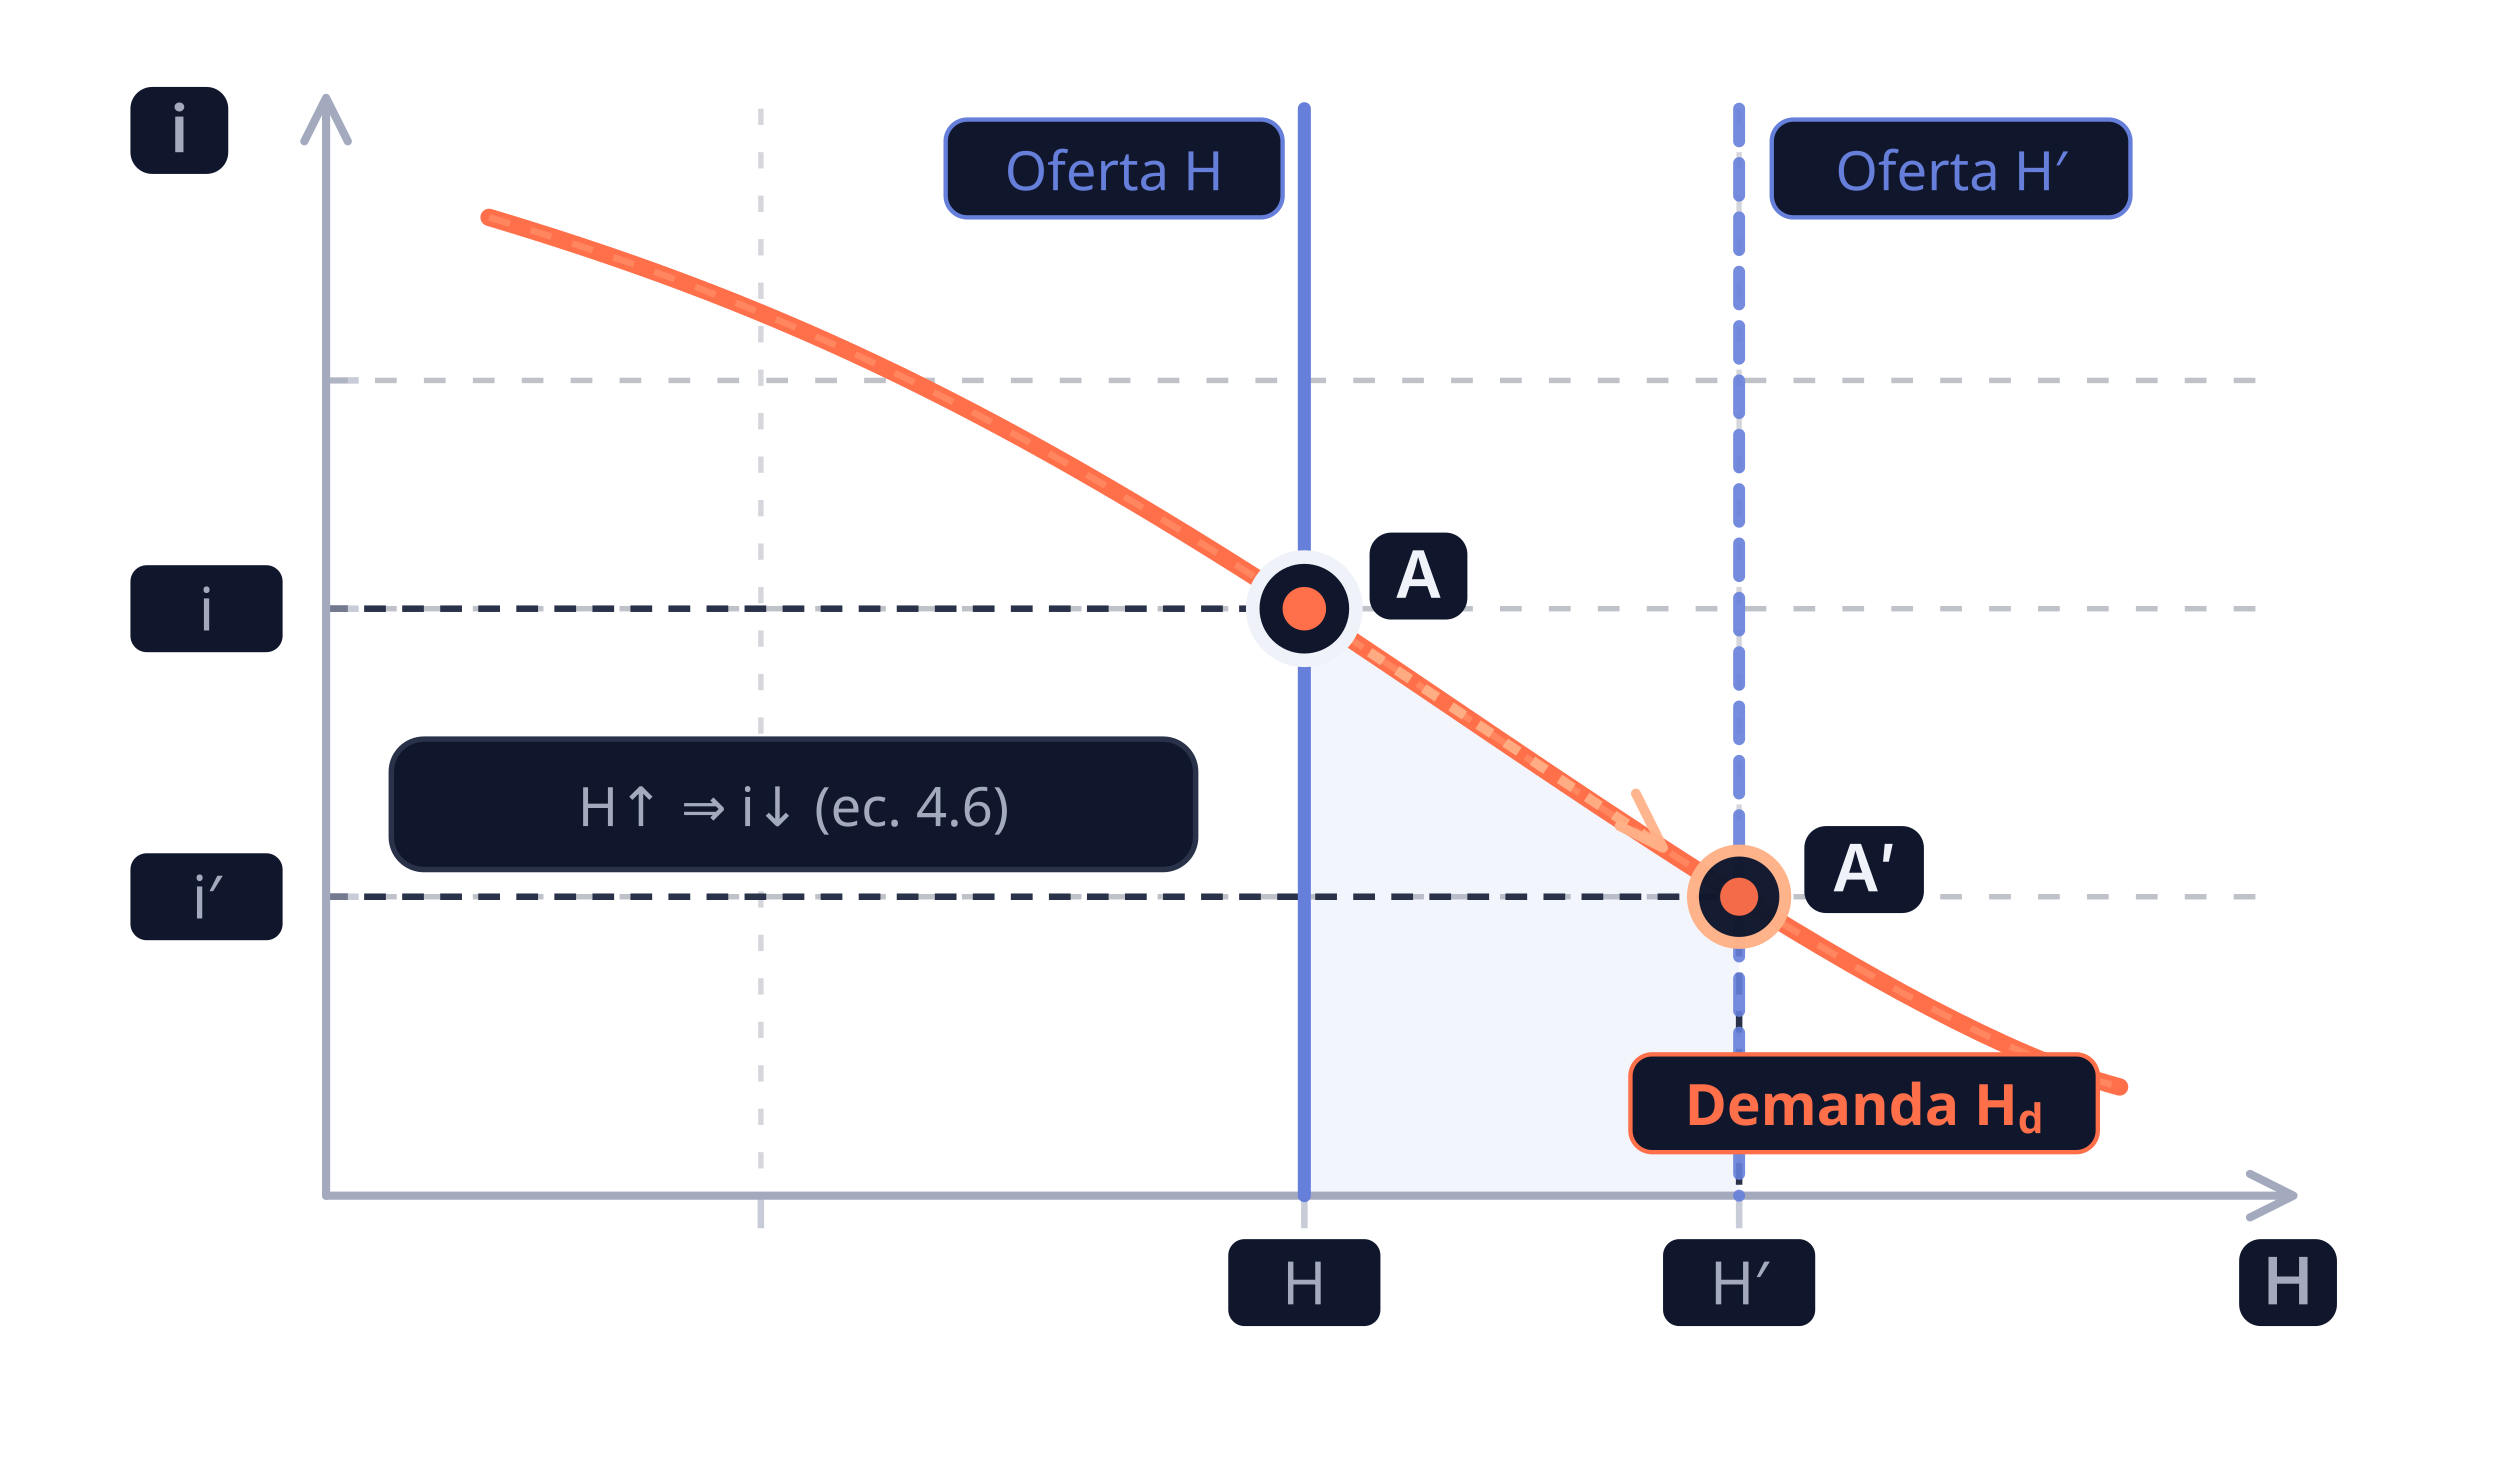
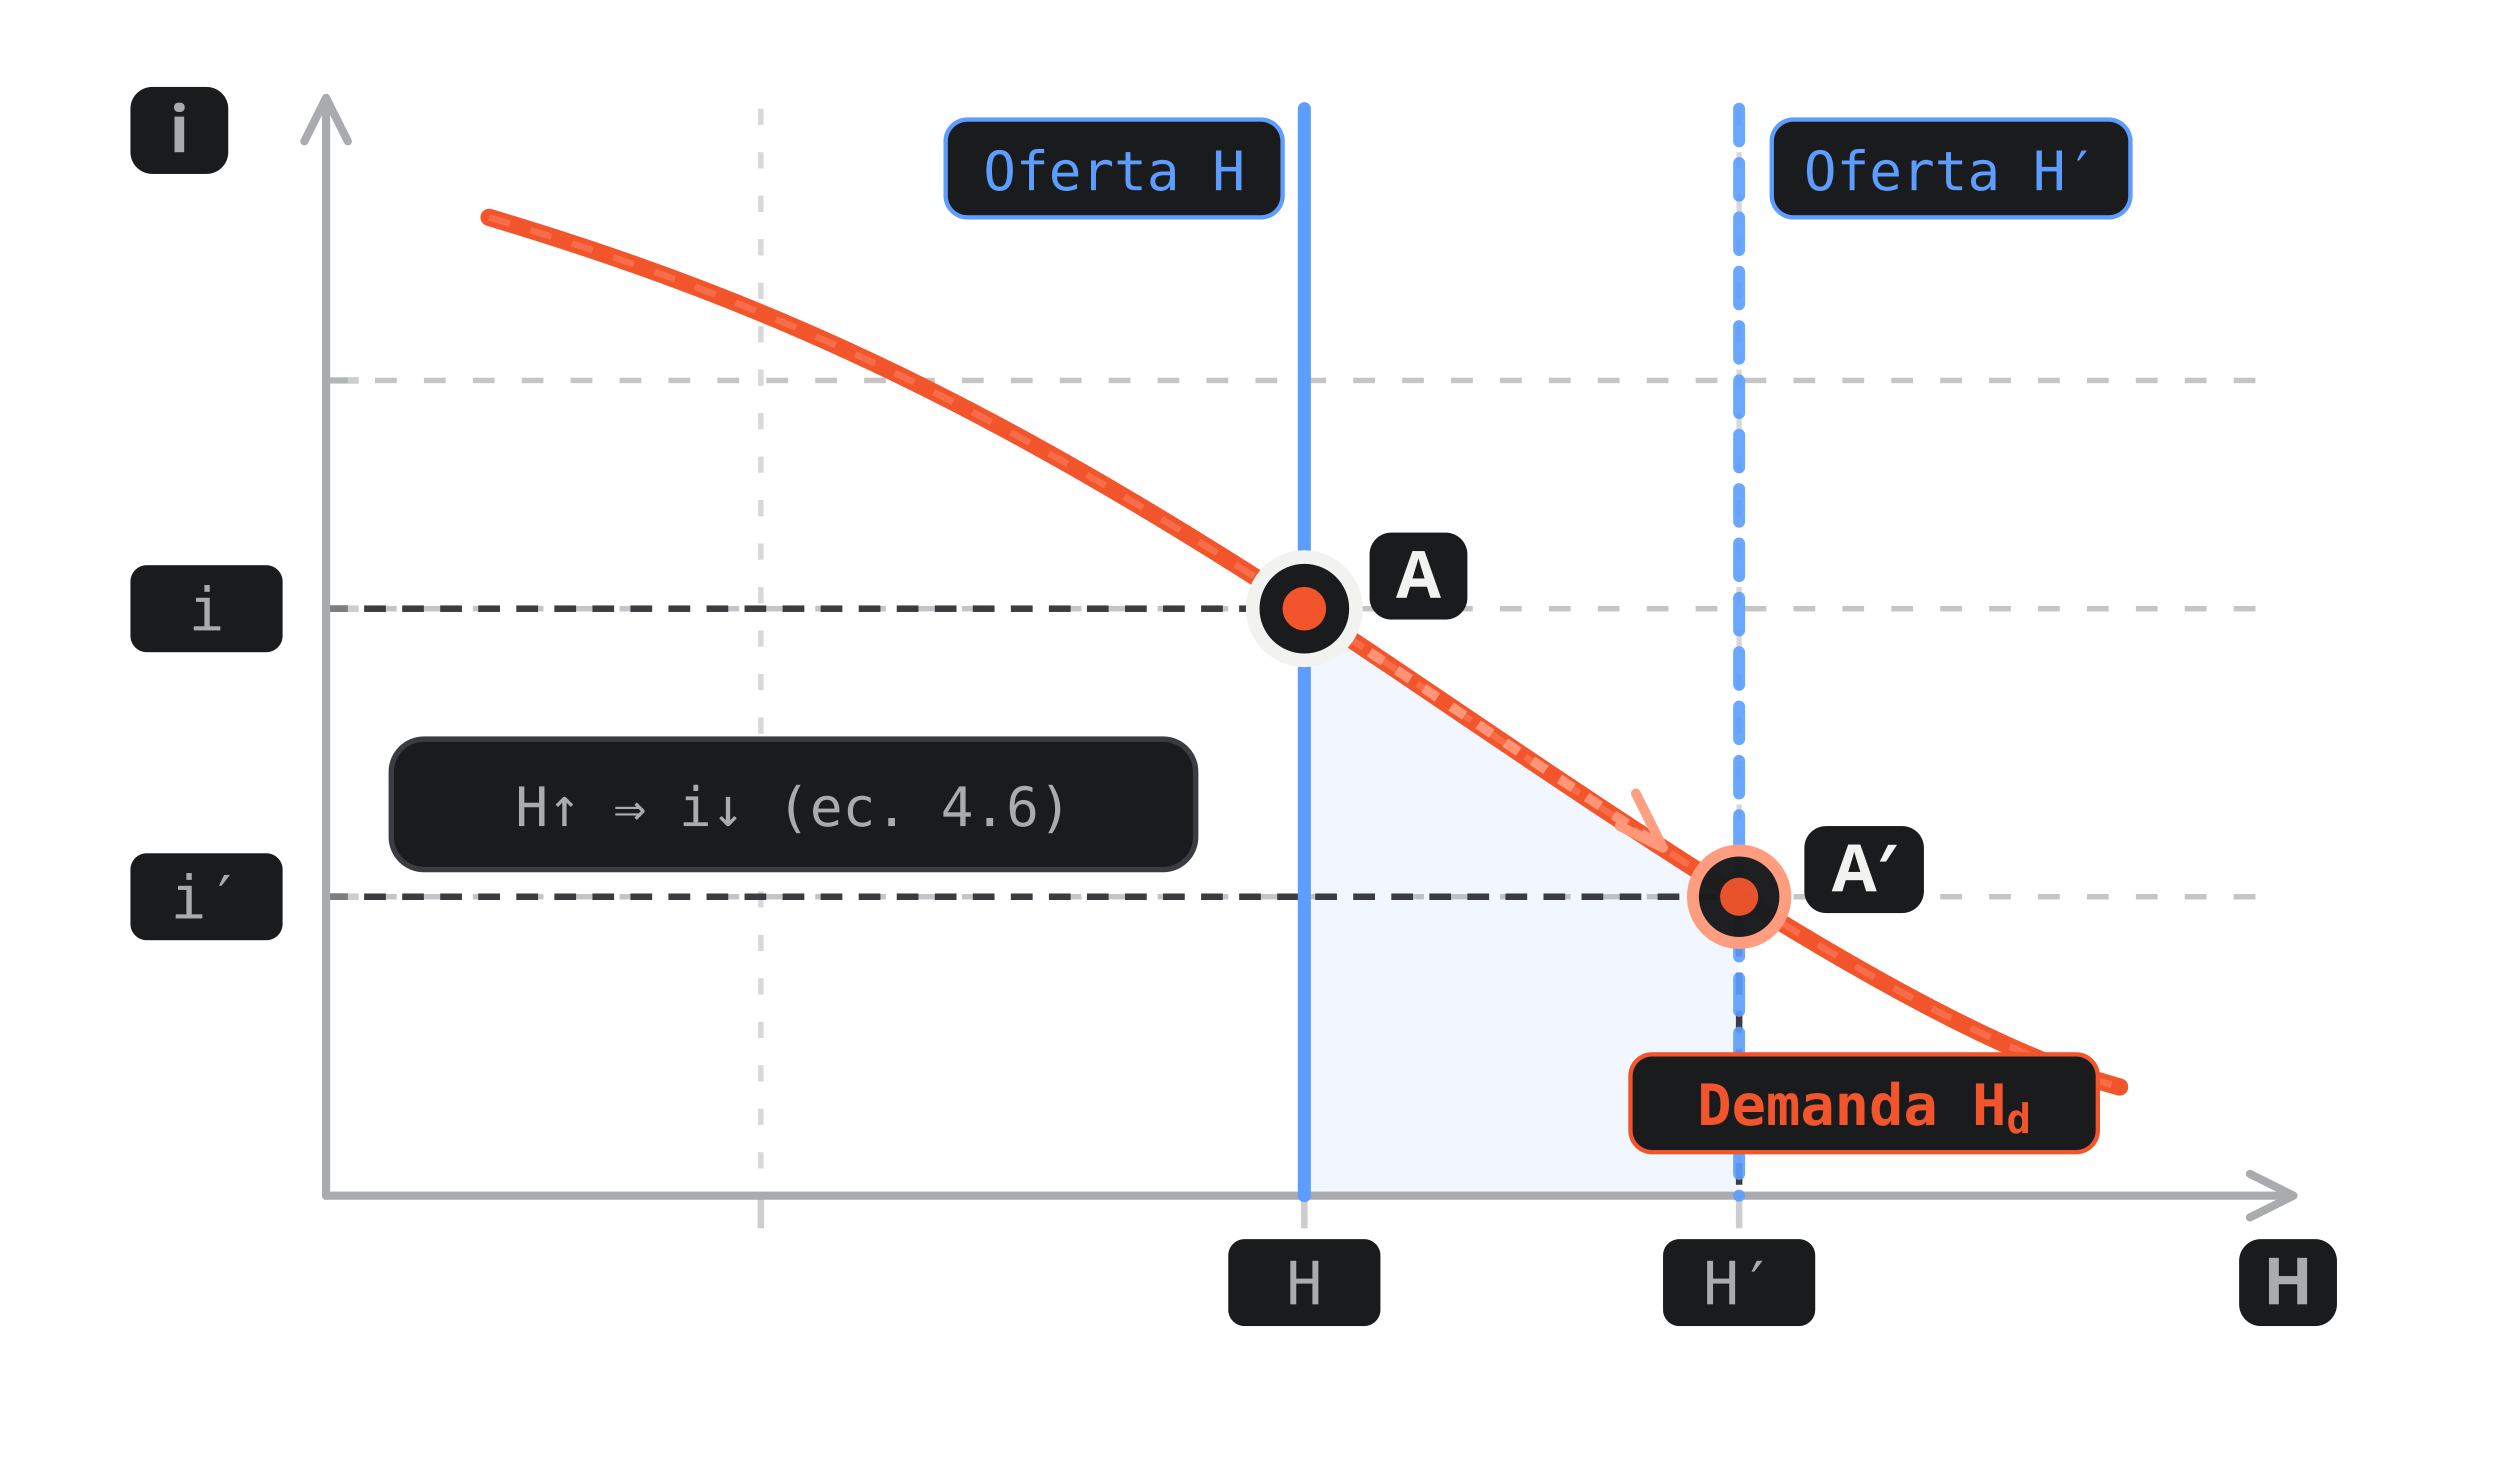
<svg xmlns="http://www.w3.org/2000/svg" viewBox="0 0 460 270" role="img" aria-labelledby="fig2-title fig2-desc">
-   <path d="M60 70H420M60 112H420M60 165H420" fill="none" stroke="#2A324A" stroke-width="1" stroke-dasharray="4 5" opacity=".3" />
-   <path d="M140 20V220M240 20V220M320 20V220" fill="none" stroke="#2A324A" stroke-width="1" stroke-dasharray="3 5" opacity=".2" />
-   <path d="M 240 220 V 112 C 280 138, 300 152, 320 165 V 220 Z" fill="#667FDA" opacity=".08" />
-   <line x1="60" y1="112" x2="240" y2="112" stroke="#2A324A" stroke-width="1.2" stroke-dasharray="4 3" />
-   <line x1="240" y1="112" x2="240" y2="220" stroke="#2A324A" stroke-width="1.2" stroke-dasharray="4 3" />
-   <line x1="60" y1="165" x2="320" y2="165" stroke="#2A324A" stroke-width="1.2" stroke-dasharray="4 3" />
-   <line x1="320" y1="165" x2="320" y2="220" stroke="#2A324A" stroke-width="1.2" stroke-dasharray="4 3" />
-   <line x1="60" y1="20" x2="60" y2="220" stroke="#A3AABE" stroke-width="1.5" stroke-linecap="round" />
-   <line x1="60" y1="220" x2="420" y2="220" stroke="#A3AABE" stroke-width="1.5" stroke-linecap="round" />
-   <path d="M56 26L60 18L64 26" fill="none" stroke="#A3AABE" stroke-width="1.5" stroke-linecap="round" stroke-linejoin="round" />
-   <path d="M414 216L422 220L414 224" fill="none" stroke="#A3AABE" stroke-width="1.5" stroke-linecap="round" stroke-linejoin="round" />
-   <path d="M60 70H66M60 112H66M60 165H66" fill="none" stroke="#A3AABE" stroke-width="1.2" opacity=".6" />
-   <path d="M140 220V226M240 220V226M320 220V226" fill="none" stroke="#A3AABE" stroke-width="1.2" opacity=".6" />
-   <rect x="24" y="16" width="18" height="16" rx="4" fill="#10172D" />
-   <text x="33" y="28" text-anchor="middle" font-family="Inter" font-weight="600" font-size="12" fill="#A3AABE">i</text>
-   <rect x="412" y="228" width="18" height="16" rx="4" fill="#10172D" />
-   <text x="421" y="240" text-anchor="middle" font-family="Inter" font-weight="600" font-size="12" fill="#A3AABE">H</text>
-   <line x1="240" y1="20" x2="240" y2="220" stroke="#667FDA" stroke-width="2.4" stroke-linecap="round" />
-   <rect x="174" y="22" width="62" height="18" rx="4" fill="#10172D" stroke="#667FDA" stroke-width="0.8" />
-   <text x="205" y="35" text-anchor="middle" font-family="JetBrains Mono" font-weight="500" font-size="10" fill="#667FDA">Oferta H</text>
-   <line x1="320" y1="20" x2="320" y2="220" stroke="#667FDA" stroke-width="2.2" stroke-linecap="round" stroke-dasharray="6 4" opacity=".9" />
-   <rect x="326" y="22" width="66" height="18" rx="4" fill="#10172D" stroke="#667FDA" stroke-width="0.8" />
-   <text x="359" y="35" text-anchor="middle" font-family="JetBrains Mono" font-weight="500" font-size="10" fill="#667FDA">Oferta H′</text>
-   <path d="M 90 40 C 140 55, 180 73, 240 112 C 280 138, 349 189, 390 200" fill="none" stroke="#FF6F4A" stroke-width="3.2" stroke-linecap="round" />
-   <path d="M 90 40 C 140 55, 180 73, 240 112 C 280 138, 349 189, 390 200" fill="none" stroke="#FFB188" stroke-width="1.2" stroke-dasharray="4 4" opacity=".35" />
-   <rect x="300" y="194" width="86" height="18" rx="4" fill="#10172D" stroke="#FF6F4A" stroke-width="0.8" />
-   <text x="343" y="207" text-anchor="middle" font-family="JetBrains Mono" font-weight="600" font-size="10.5" fill="#FF6F4A">Demanda H<tspan baseline-shift="sub" font-size="7.5">d</tspan>
+   <path d="M60 70H420M60 112H420M60 165H420" fill="none" stroke="#3A3C41" stroke-width="1" stroke-dasharray="4 5" opacity=".3" />
+   <path d="M140 20V220M240 20V220M320 20V220" fill="none" stroke="#3A3C41" stroke-width="1" stroke-dasharray="3 5" opacity=".2" />
+   <path d="M 240 220 V 112 C 280 138, 300 152, 320 165 V 220 Z" fill="#5C9DFF" opacity=".08" />
+   <line x1="60" y1="112" x2="240" y2="112" stroke="#3A3C41" stroke-width="1.2" stroke-dasharray="4 3" />
+   <line x1="240" y1="112" x2="240" y2="220" stroke="#3A3C41" stroke-width="1.2" stroke-dasharray="4 3" />
+   <line x1="60" y1="165" x2="320" y2="165" stroke="#3A3C41" stroke-width="1.2" stroke-dasharray="4 3" />
+   <line x1="320" y1="165" x2="320" y2="220" stroke="#3A3C41" stroke-width="1.2" stroke-dasharray="4 3" />
+   <line x1="60" y1="20" x2="60" y2="220" stroke="#A9ABAE" stroke-width="1.5" stroke-linecap="round" />
+   <line x1="60" y1="220" x2="420" y2="220" stroke="#A9ABAE" stroke-width="1.5" stroke-linecap="round" />
+   <path d="M56 26L60 18L64 26" fill="none" stroke="#A9ABAE" stroke-width="1.5" stroke-linecap="round" stroke-linejoin="round" />
+   <path d="M414 216L422 220L414 224" fill="none" stroke="#A9ABAE" stroke-width="1.5" stroke-linecap="round" stroke-linejoin="round" />
+   <path d="M60 70H66M60 112H66M60 165H66" fill="none" stroke="#A9ABAE" stroke-width="1.2" opacity=".6" />
+   <path d="M140 220V226M240 220V226M320 220V226" fill="none" stroke="#A9ABAE" stroke-width="1.2" opacity=".6" />
+   <rect x="24" y="16" width="18" height="16" rx="4" fill="#1A1B1D" />
+   <text x="33" y="28" text-anchor="middle" font-family="Archivo, sans-serif" font-weight="600" font-size="12" fill="#A9ABAE">i</text>
+   <rect x="412" y="228" width="18" height="16" rx="4" fill="#1A1B1D" />
+   <text x="421" y="240" text-anchor="middle" font-family="Archivo, sans-serif" font-weight="600" font-size="12" fill="#A9ABAE">H</text>
+   <line x1="240" y1="20" x2="240" y2="220" stroke="#5C9DFF" stroke-width="2.4" stroke-linecap="round" />
+   <rect x="174" y="22" width="62" height="18" rx="4" fill="#1A1B1D" stroke="#5C9DFF" stroke-width="0.8" />
+   <text x="205" y="35" text-anchor="middle" font-family="Azeret Mono, monospace" font-weight="500" font-size="10" fill="#5C9DFF">Oferta H</text>
+   <line x1="320" y1="20" x2="320" y2="220" stroke="#5C9DFF" stroke-width="2.2" stroke-linecap="round" stroke-dasharray="6 4" opacity=".9" />
+   <rect x="326" y="22" width="66" height="18" rx="4" fill="#1A1B1D" stroke="#5C9DFF" stroke-width="0.8" />
+   <text x="359" y="35" text-anchor="middle" font-family="Azeret Mono, monospace" font-weight="500" font-size="10" fill="#5C9DFF">Oferta H′</text>
+   <path d="M 90 40 C 140 55, 180 73, 240 112 C 280 138, 349 189, 390 200" fill="none" stroke="#F2552C" stroke-width="3.2" stroke-linecap="round" />
+   <path d="M 90 40 C 140 55, 180 73, 240 112 C 280 138, 349 189, 390 200" fill="none" stroke="#FF9B7D" stroke-width="1.2" stroke-dasharray="4 4" opacity=".35" />
+   <rect x="300" y="194" width="86" height="18" rx="4" fill="#1A1B1D" stroke="#F2552C" stroke-width="0.8" />
+   <text x="343" y="207" text-anchor="middle" font-family="Azeret Mono, monospace" font-weight="600" font-size="10.5" fill="#F2552C">Demanda H<tspan baseline-shift="sub" font-size="7.5">d</tspan>
  </text>
-   <path d="M 252 120 C 270 132, 288 144, 306 156" fill="none" stroke="#FFB188" stroke-width="1.8" stroke-dasharray="3 3" opacity=".9" />
-   <path d="M 298 152 L 306 156 L 301 146" fill="none" stroke="#FFB188" stroke-width="1.8" stroke-linecap="round" stroke-linejoin="round" opacity=".95" />
-   <circle cx="240" cy="112" r="9.5" fill="#10172D" stroke="#EFF2F9" stroke-width="2.5" />
-   <circle cx="240" cy="112" r="4" fill="#FF6F4A" />
-   <rect x="252" y="98" width="18" height="16" rx="4" fill="#10172D" />
-   <text x="261" y="110" text-anchor="middle" font-family="Inter" font-weight="600" font-size="12" fill="#EFF2F9">A</text>
-   <circle cx="320" cy="165" r="8.5" fill="#10172D" stroke="#FFB188" stroke-width="2.2" opacity=".98" />
-   <circle cx="320" cy="165" r="3.5" fill="#FF6F4A" opacity=".95" />
-   <rect x="332" y="152" width="22" height="16" rx="4" fill="#10172D" />
-   <text x="343" y="164" text-anchor="middle" font-family="Inter" font-weight="600" font-size="12" fill="#EFF2F9">A′</text>
-   <rect x="24" y="104" width="28" height="16" rx="3" fill="#10172D" />
-   <text x="38" y="116" text-anchor="middle" font-family="JetBrains Mono" font-size="11" fill="#A3AABE">i</text>
-   <rect x="24" y="157" width="28" height="16" rx="3" fill="#10172D" />
-   <text x="38" y="169" text-anchor="middle" font-family="JetBrains Mono" font-size="11" fill="#A3AABE">i′</text>
-   <rect x="226" y="228" width="28" height="16" rx="3" fill="#10172D" />
-   <text x="240" y="240" text-anchor="middle" font-family="JetBrains Mono" font-size="11" fill="#A3AABE">H</text>
-   <rect x="306" y="228" width="28" height="16" rx="3" fill="#10172D" />
-   <text x="320" y="240" text-anchor="middle" font-family="JetBrains Mono" font-size="11" fill="#A3AABE">H′</text>
-   <rect x="72" y="136" width="148" height="24" rx="6" fill="#10172D" stroke="#2A324A" stroke-width="1" />
-   <text x="146" y="152" text-anchor="middle" font-family="JetBrains Mono" font-size="10" fill="#A3AABE">H↑ ⇒ i↓ (ec. 4.6)</text>
+   <path d="M 252 120 C 270 132, 288 144, 306 156" fill="none" stroke="#FF9B7D" stroke-width="1.8" stroke-dasharray="3 3" opacity=".9" />
+   <path d="M 298 152 L 306 156 L 301 146" fill="none" stroke="#FF9B7D" stroke-width="1.8" stroke-linecap="round" stroke-linejoin="round" opacity=".95" />
+   <circle cx="240" cy="112" r="9.5" fill="#1A1B1D" stroke="#F2F2F0" stroke-width="2.5" />
+   <circle cx="240" cy="112" r="4" fill="#F2552C" />
+   <rect x="252" y="98" width="18" height="16" rx="4" fill="#1A1B1D" />
+   <text x="261" y="110" text-anchor="middle" font-family="Archivo, sans-serif" font-weight="600" font-size="12" fill="#F2F2F0">A</text>
+   <circle cx="320" cy="165" r="8.5" fill="#1A1B1D" stroke="#FF9B7D" stroke-width="2.2" opacity=".98" />
+   <circle cx="320" cy="165" r="3.5" fill="#F2552C" opacity=".95" />
+   <rect x="332" y="152" width="22" height="16" rx="4" fill="#1A1B1D" />
+   <text x="343" y="164" text-anchor="middle" font-family="Archivo, sans-serif" font-weight="600" font-size="12" fill="#F2F2F0">A′</text>
+   <rect x="24" y="104" width="28" height="16" rx="3" fill="#1A1B1D" />
+   <text x="38" y="116" text-anchor="middle" font-family="Azeret Mono, monospace" font-size="11" fill="#A9ABAE">i</text>
+   <rect x="24" y="157" width="28" height="16" rx="3" fill="#1A1B1D" />
+   <text x="38" y="169" text-anchor="middle" font-family="Azeret Mono, monospace" font-size="11" fill="#A9ABAE">i′</text>
+   <rect x="226" y="228" width="28" height="16" rx="3" fill="#1A1B1D" />
+   <text x="240" y="240" text-anchor="middle" font-family="Azeret Mono, monospace" font-size="11" fill="#A9ABAE">H</text>
+   <rect x="306" y="228" width="28" height="16" rx="3" fill="#1A1B1D" />
+   <text x="320" y="240" text-anchor="middle" font-family="Azeret Mono, monospace" font-size="11" fill="#A9ABAE">H′</text>
+   <rect x="72" y="136" width="148" height="24" rx="6" fill="#1A1B1D" stroke="#3A3C41" stroke-width="1" />
+   <text x="146" y="152" text-anchor="middle" font-family="Azeret Mono, monospace" font-size="10" fill="#A9ABAE">H↑ ⇒ i↓ (ec. 4.6)</text>
</svg>
